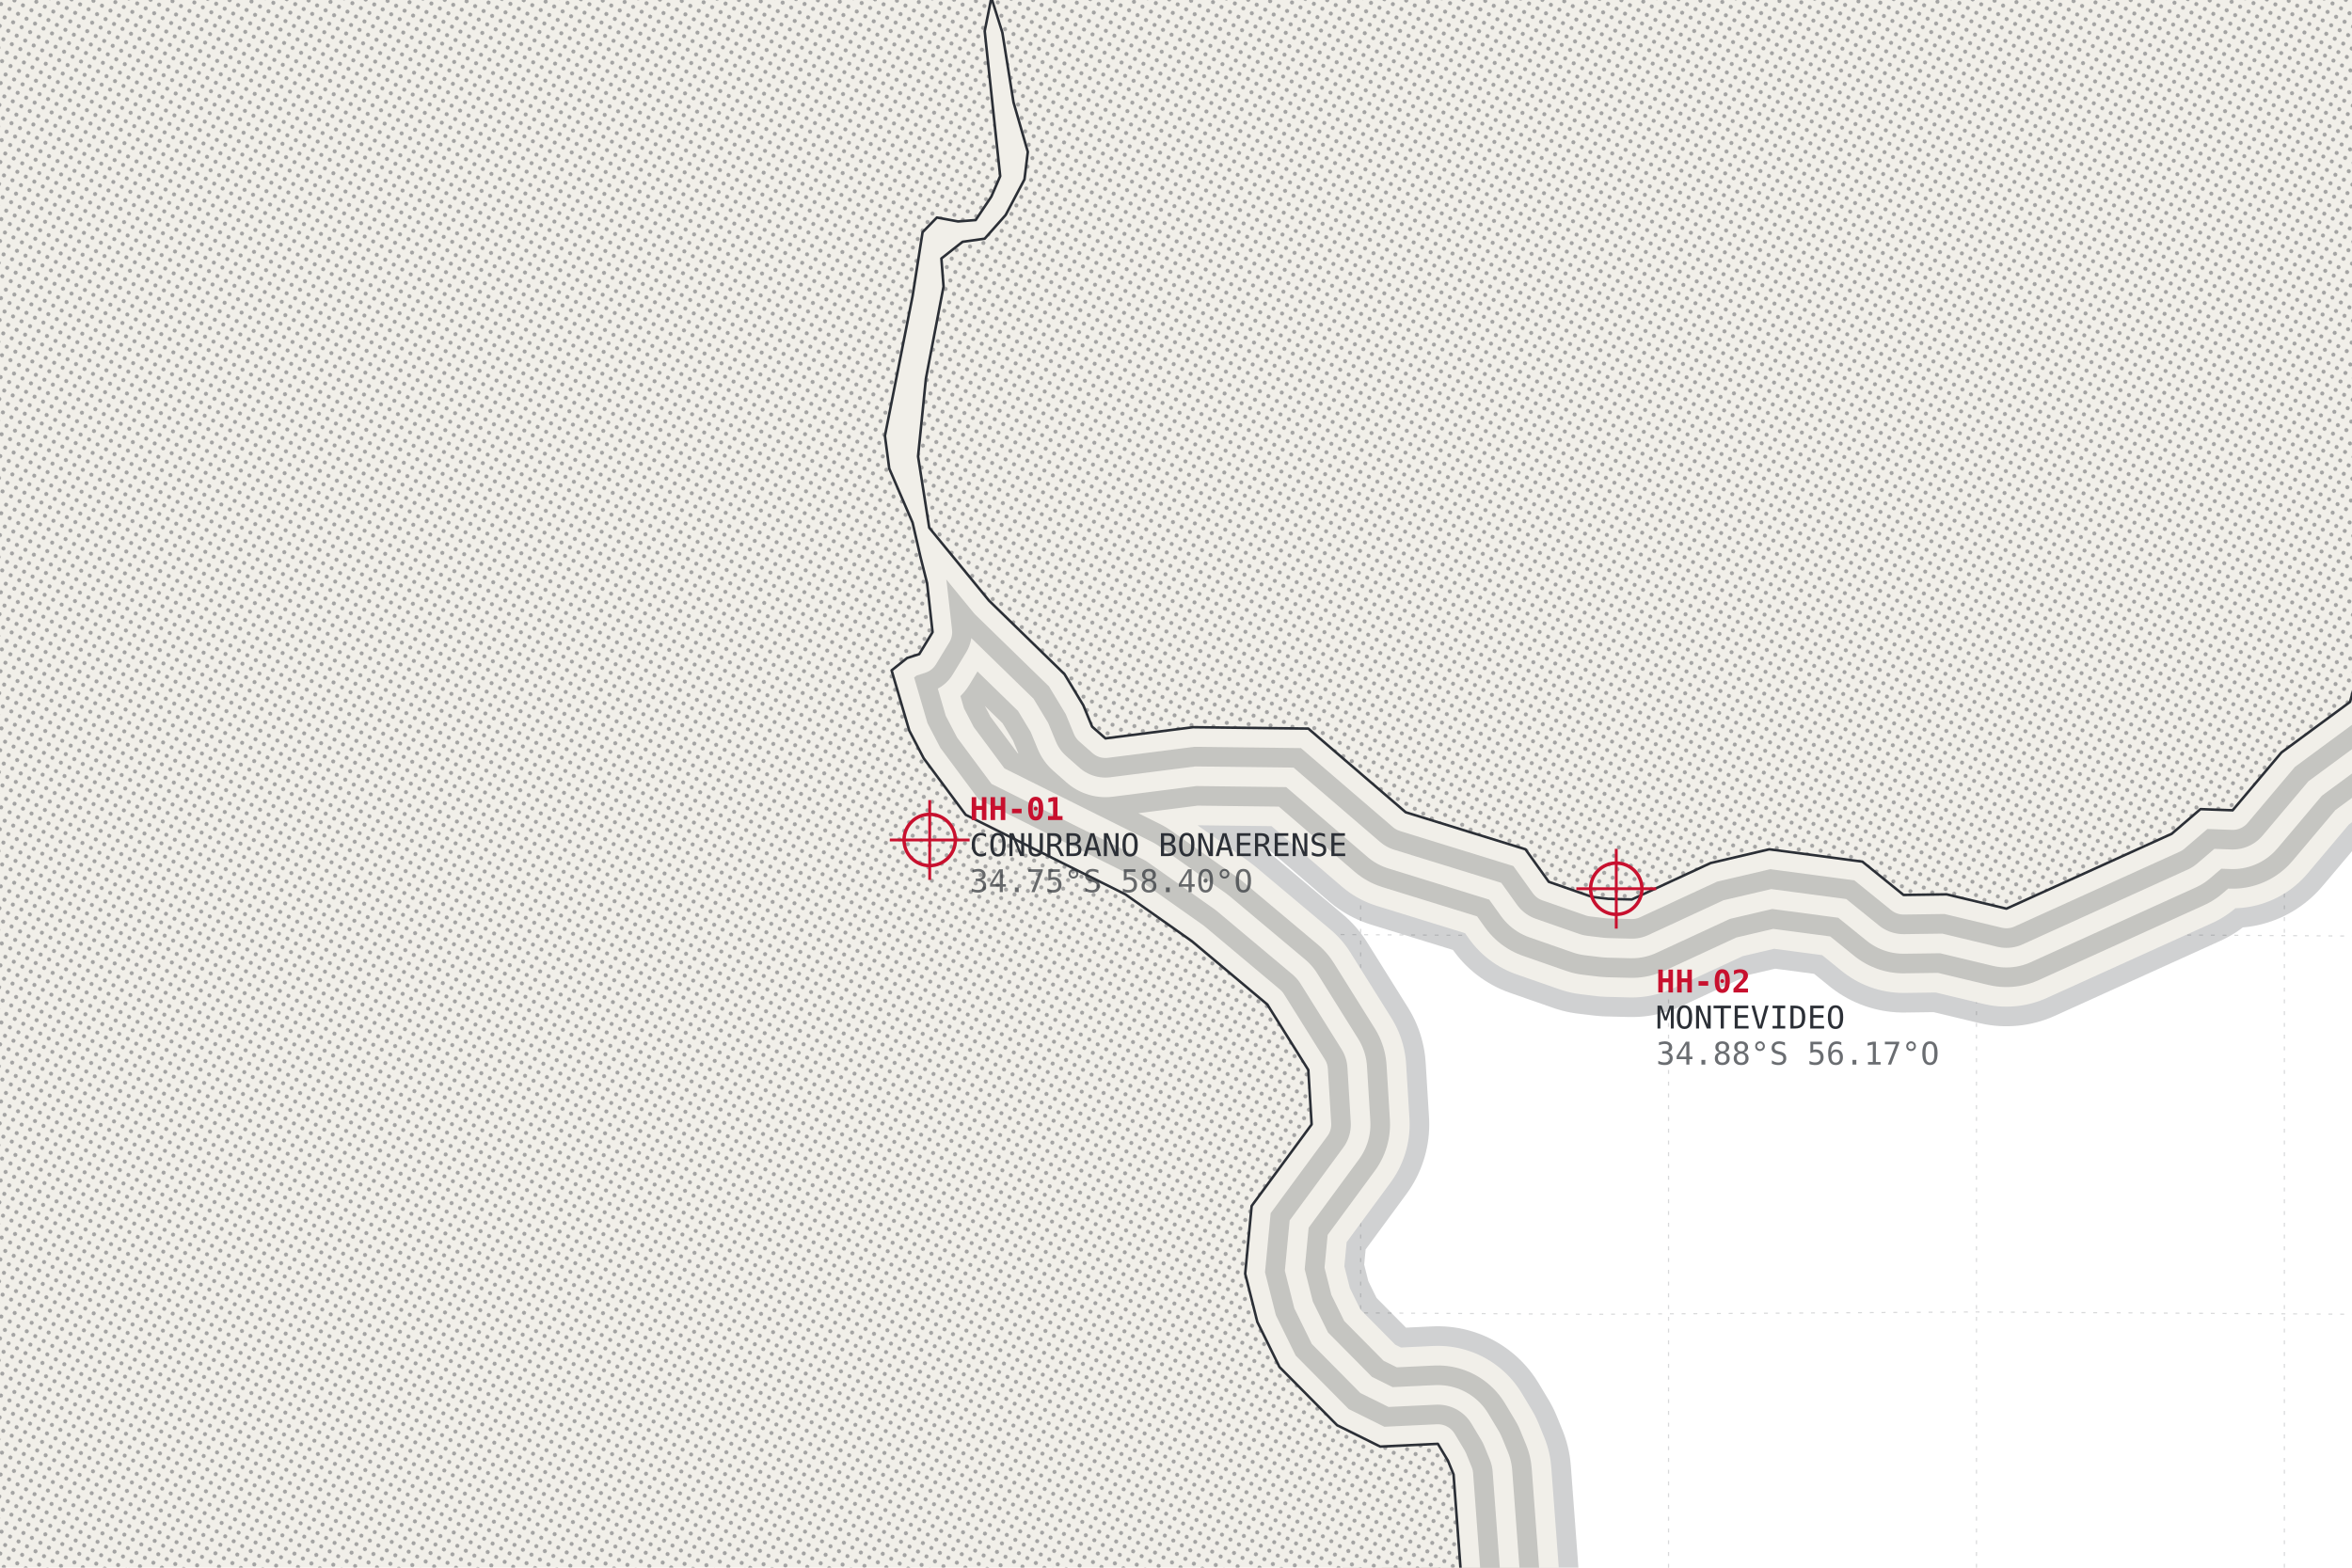
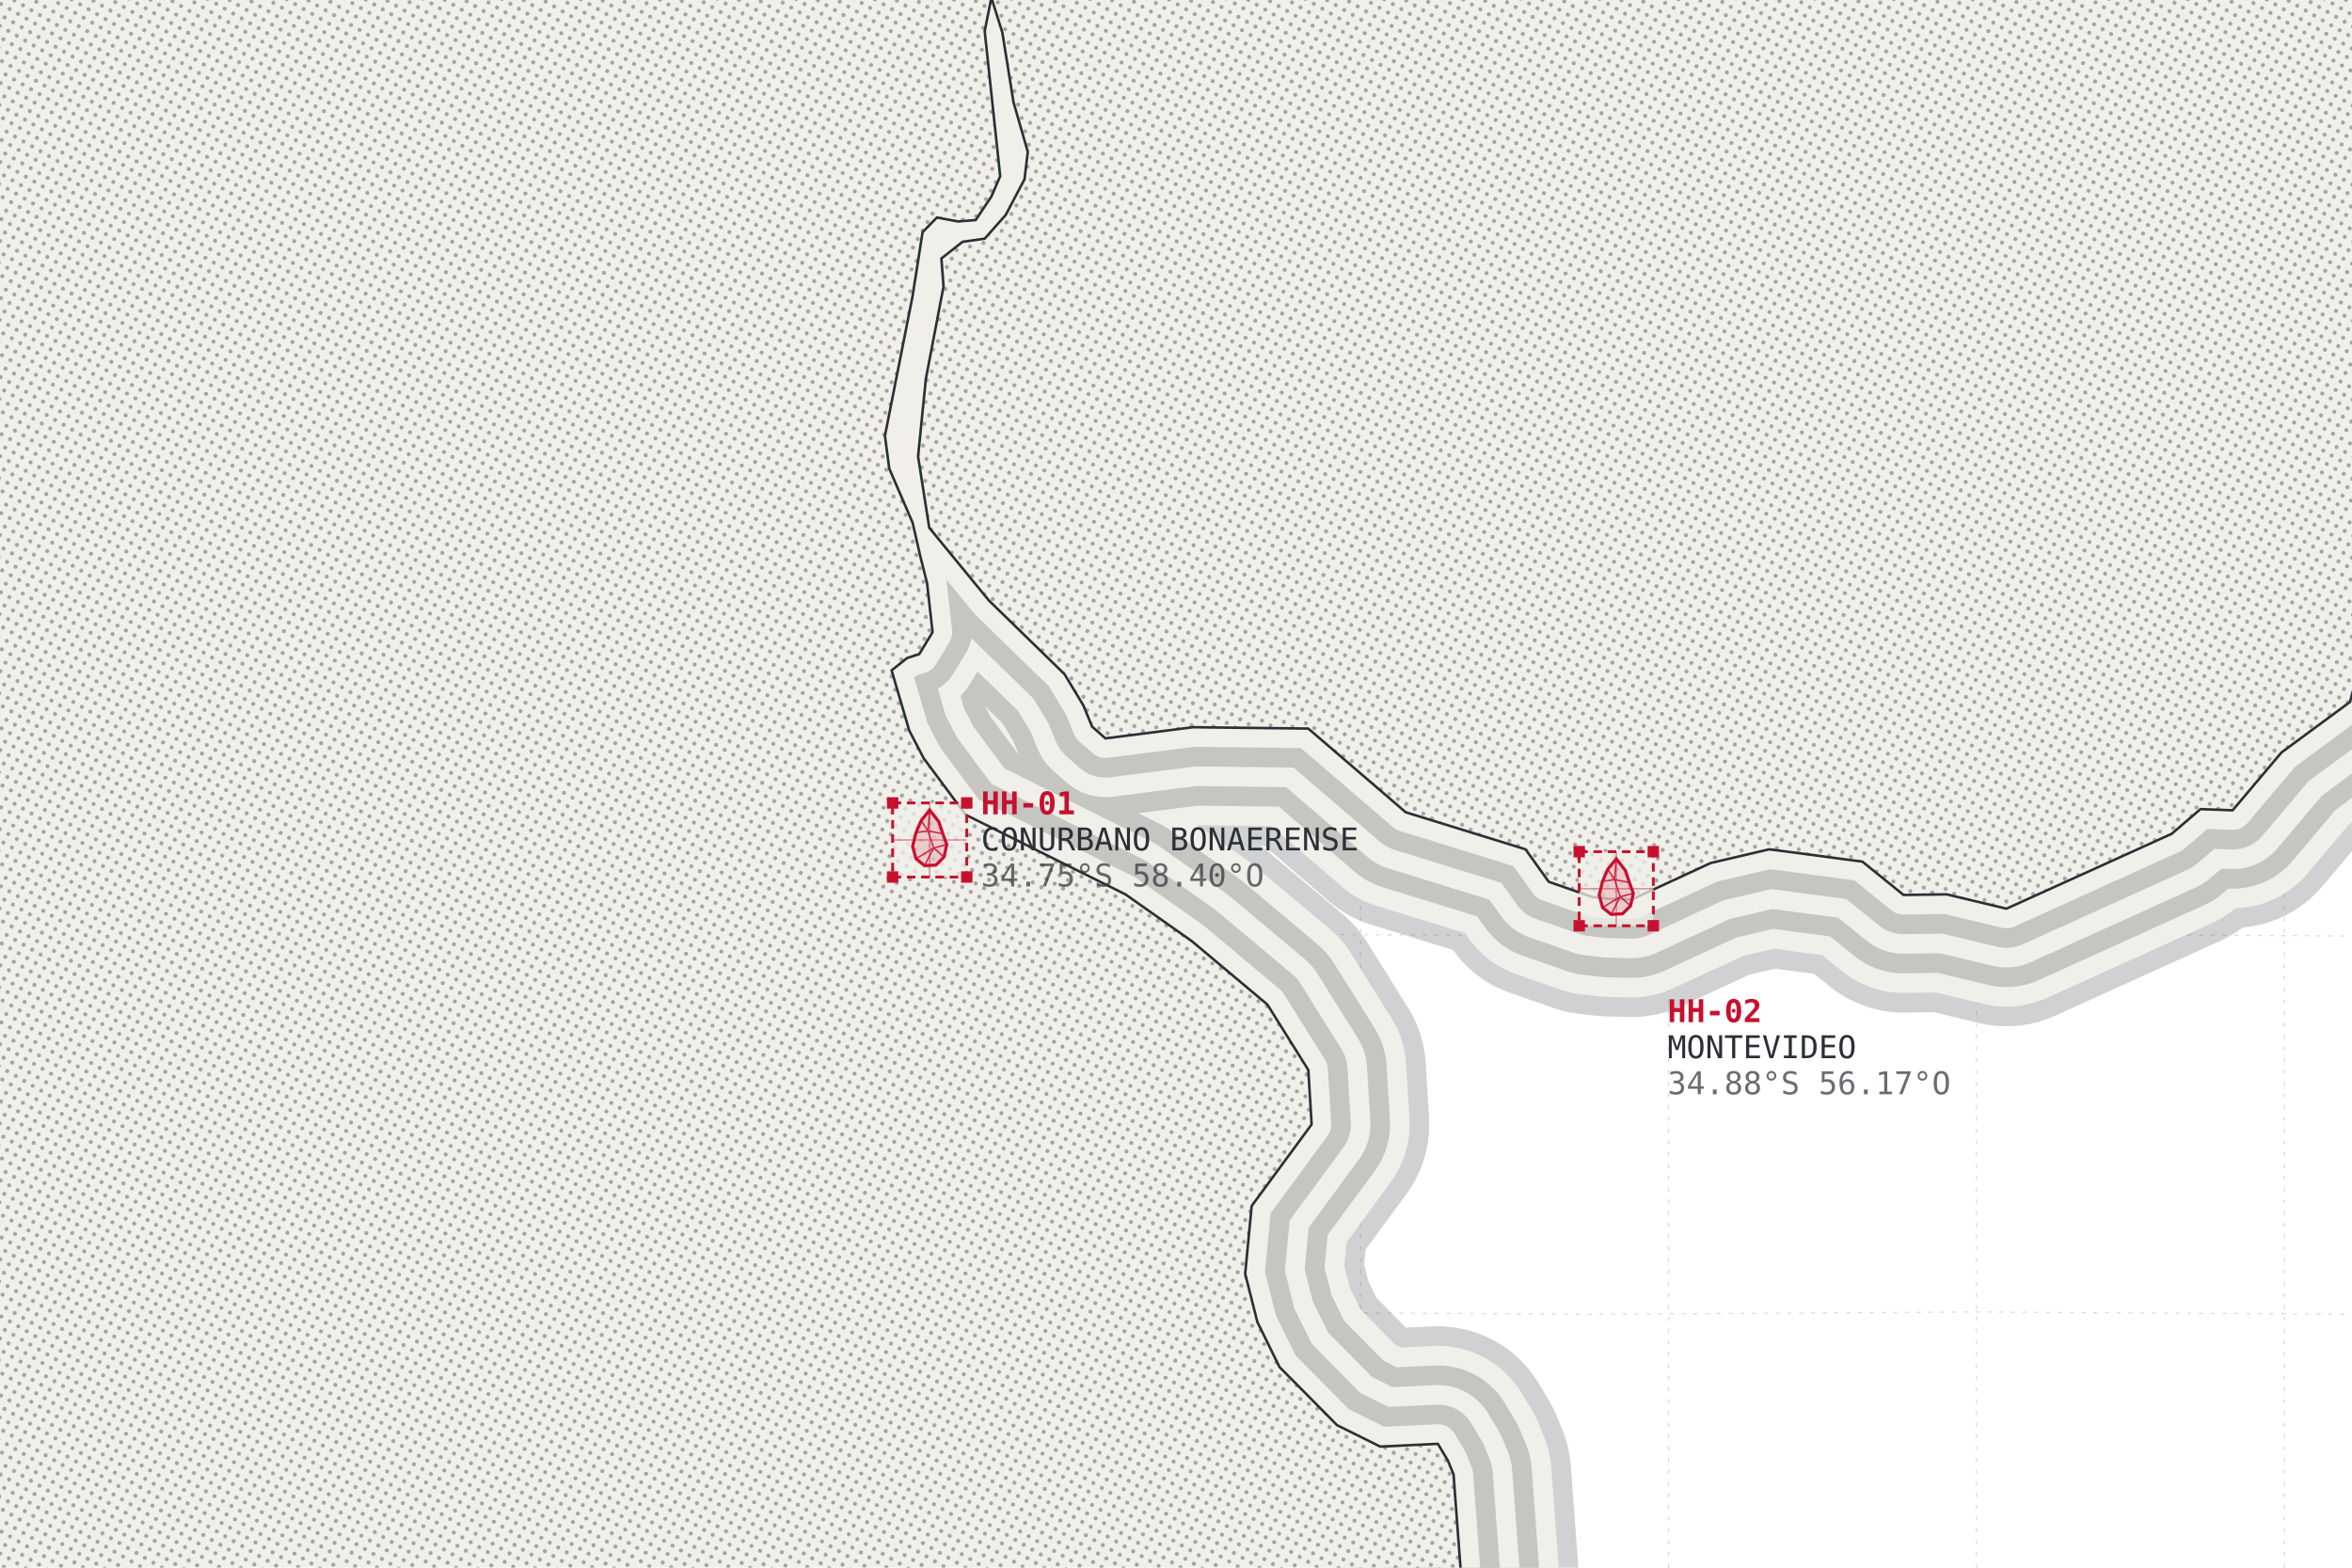
<svg xmlns="http://www.w3.org/2000/svg" viewBox="0 0 1200 800" width="1200" height="800">
  <defs>
    <pattern id="trama" width="5" height="5" patternUnits="userSpaceOnUse" patternTransform="rotate(30)">
      <circle cx="1.5" cy="1.5" r="1.05" fill="#2b2f36" fill-opacity=".38" />
    </pattern>
    <clipPath id="marco">
      <rect width="1200" height="800" />
    </clipPath>
    <path id="costa" d="M1260,240.9L1256.7,244L1248.2,257.5L1238.6,289.3L1205.8,333.2L1199,358.2L1164,384L1139.1,413.5L1122.7,412.9L1108,425.5L1023.7,463.7L993.2,456.4L971.2,456.7L950.2,439.7L902.7,433.4L872.8,440.4L832.6,459L820.7,458.7L812.3,457.7L790.2,450L778.3,433.4L717.2,414.5L667.5,371.8L608.7,371.1L564,376.8L557.2,370.8L552.7,359.9L543.1,344L504.6,306.5L474.1,269.3L468.4,232.9L472.4,193.2L481.4,146.2L480.3,131.9L491.1,123.4L502.4,121.8L513.1,109.7L522.7,91.5L524.4,77.5L517.1,52.2L511.4,16.6L505.8,-1.2L502.4,15.9L510.3,89.9L505.8,100.3L497.8,112.3L488.8,113L478,111L470.7,118.5L465.6,151.1L451.5,222.4L453.7,239.1L465.6,266.7L469.6,284.1L473,297.6L475.8,322.6L469,333.8L462.8,335.8L454.9,342.1L463.9,372.8L471.3,387L492.7,415.8L574.2,456.4L608.1,480.3L646.6,512.6L667.5,546L669.2,573.8L638.6,615.4L635.3,650L641.5,674.6L652.8,697.6L682.2,727.3L704.2,738.2L733.6,736.8L738.7,745.3L741.6,752.4L746.1,812.8L745.5,835.7L737,856.5L735,860L-60,860L-60,-60L1260,-60Z" />
  </defs>
  <g clip-path="url(#marco)">
    <path d="M65.9,860L65.9,-60M223,860L223,-60M380.1,860L380.1,-60M537.2,860L537.2,-60M694.2,860L694.2,-60M851.3,860L851.3,-60M1008.4,860L1008.4,-60M1165.5,860L1165.5,-60M-60,670.2L26.7,670.7L223,669.5L419.4,670.7L615.7,669.5L812.1,670.7L1008.4,669.5L1204.8,670.7L1260,670.4M-60,477.2L26.7,477.7L223,476.5L419.4,477.7L615.7,476.5L812.1,477.7L1008.4,476.5L1204.8,477.7L1260,477.4M-60,286.6L26.7,287.1L223,285.9L419.4,287.1L615.7,285.9L812.1,287.1L1008.4,285.9L1204.8,287.1L1260,286.8M-60,98.2L26.7,98.7L223,97.5L419.4,98.7L615.7,97.5L812.1,98.7L1008.4,97.5L1204.8,98.7L1260,98.4" fill="none" stroke="#2b2f36" stroke-opacity=".18" stroke-width=".6" stroke-dasharray="2 4" />
    <use href="#costa" fill="none" stroke="#2b2f36" stroke-opacity="0.22" stroke-width="120" stroke-linejoin="round" />
    <use href="#costa" fill="none" stroke="#f1efe9" stroke-opacity="1" stroke-width="100" stroke-linejoin="round" />
    <use href="#costa" fill="none" stroke="#2b2f36" stroke-opacity="0.22" stroke-width="80" stroke-linejoin="round" />
    <use href="#costa" fill="none" stroke="#f1efe9" stroke-opacity="1" stroke-width="60" stroke-linejoin="round" />
    <use href="#costa" fill="none" stroke="#2b2f36" stroke-opacity="0.22" stroke-width="40" stroke-linejoin="round" />
    <use href="#costa" fill="none" stroke="#f1efe9" stroke-opacity="1" stroke-width="20" stroke-linejoin="round" />
    <use href="#costa" fill="#f1efe9" />
    <use href="#costa" fill="url(#trama)" />
    <use href="#costa" fill="none" stroke="#2b2f36" stroke-width="1.3" stroke-linejoin="round" />
    <g font-family="'IBM Plex Mono', monospace" font-size="16" fill="#2b2f36">
-       <circle cx="474.336" cy="428.651" r="13.091" fill="none" stroke="#c8102e" stroke-width="1.745" />
-       <path d="M453.973 428.651h40.727M474.336 408.287v40.727" stroke="#c8102e" stroke-width="1.455" />
-       <text x="494.7" y="418.469" font-weight="600" fill="#c8102e">HH-01</text>
-       <text x="494.7" y="436.869">CONURBANO BONAERENSE</text>
-       <text x="494.7" y="455.269" fill-opacity=".7">34.75°S 58.40°O</text>
+       <g transform="translate(474.3363 428.6505) scale(1.454545)">
+         <rect x="-13" y="-13" width="26" height="26" fill="#f1efe9" fill-opacity=".75" stroke="#c8102e" stroke-width="1" stroke-dasharray="3 2" />
+         <path d="M0 -13V13M-13 0H13" stroke="#c8102e" stroke-width=".5" stroke-opacity=".45" />
+         <path d="M-15 -15h4v4h-4zM11 -15h4v4h-4zM-15 11h4v4h-4zM11 11h4v4h-4z" fill="#c8102e" />
+         <path d="M0 -10.5L3.2 -6.4L4.6 -2.2L6 1.6L5 6L2.2 8.8L-1.8 9L-4.8 6.6L-6 2.2L-4.8 -2.6L-3 -6.8Z" fill="#c8102e" fill-opacity=".16" stroke="#c8102e" stroke-width="1.1" stroke-linejoin="miter" />
+         <path d="M0 -10.5L-0.6 -3.2L1.4 2.8L-1.8 9M-0.6 -3.2L4.6 -2.2M-0.6 -3.2L-4.8 -2.6M1.4 2.8L6 1.6M1.4 2.8L5 6M-0.6 -3.2L-3 -6.8M1.4 2.8L-4.8 6.6" fill="none" stroke="#c8102e" stroke-width=".55" stroke-opacity=".85" />
+       </g>
+       <text x="500.518" y="415.56" font-weight="600" fill="#c8102e">HH-01</text>
+       <text x="500.518" y="433.96">CONURBANO BONAERENSE</text>
+       <text x="500.518" y="452.36" fill-opacity=".7">34.75°S 58.40°O</text>
    </g>
    <g font-family="'IBM Plex Mono', monospace" font-size="16" fill="#2b2f36">
-       <circle cx="824.624" cy="453.523" r="13.091" fill="none" stroke="#c8102e" stroke-width="1.745" />
-       <path d="M804.26 453.523h40.727M824.624 433.159v40.727" stroke="#c8102e" stroke-width="1.455" />
-       <text x="844.988" y="506.469" font-weight="600" fill="#c8102e">HH-02</text>
-       <text x="844.988" y="524.869">MONTEVIDEO</text>
-       <text x="844.988" y="543.269" fill-opacity=".7">34.88°S 56.17°O</text>
+       <g transform="translate(824.6239 453.5231) scale(1.454545)">
+         <rect x="-13" y="-13" width="26" height="26" fill="#f1efe9" fill-opacity=".75" stroke="#c8102e" stroke-width="1" stroke-dasharray="3 2" />
+         <path d="M0 -13V13M-13 0H13" stroke="#c8102e" stroke-width=".5" stroke-opacity=".45" />
+         <path d="M-15 -15h4v4h-4zM11 -15h4v4h-4zM-15 11h4v4h-4zM11 11h4v4h-4z" fill="#c8102e" />
+         <path d="M0 -10.5L3.2 -6.4L4.6 -2.2L6 1.6L5 6L2.2 8.8L-1.8 9L-4.8 6.6L-6 2.2L-4.8 -2.6L-3 -6.8Z" fill="#c8102e" fill-opacity=".16" stroke="#c8102e" stroke-width="1.1" stroke-linejoin="miter" />
+         <path d="M0 -10.5L-0.6 -3.2L1.4 2.8L-1.8 9M-0.6 -3.2L4.6 -2.2M-0.6 -3.2L-4.8 -2.6M1.4 2.8L6 1.6M1.4 2.8L5 6M-0.6 -3.2L-3 -6.8M1.4 2.8L-4.8 6.6" fill="none" stroke="#c8102e" stroke-width=".55" stroke-opacity=".85" />
+       </g>
+       <text x="850.806" y="521.596" font-weight="600" fill="#c8102e">HH-02</text>
+       <text x="850.806" y="539.996">MONTEVIDEO</text>
+       <text x="850.806" y="558.396" fill-opacity=".7">34.88°S 56.17°O</text>
    </g>
  </g>
</svg>
